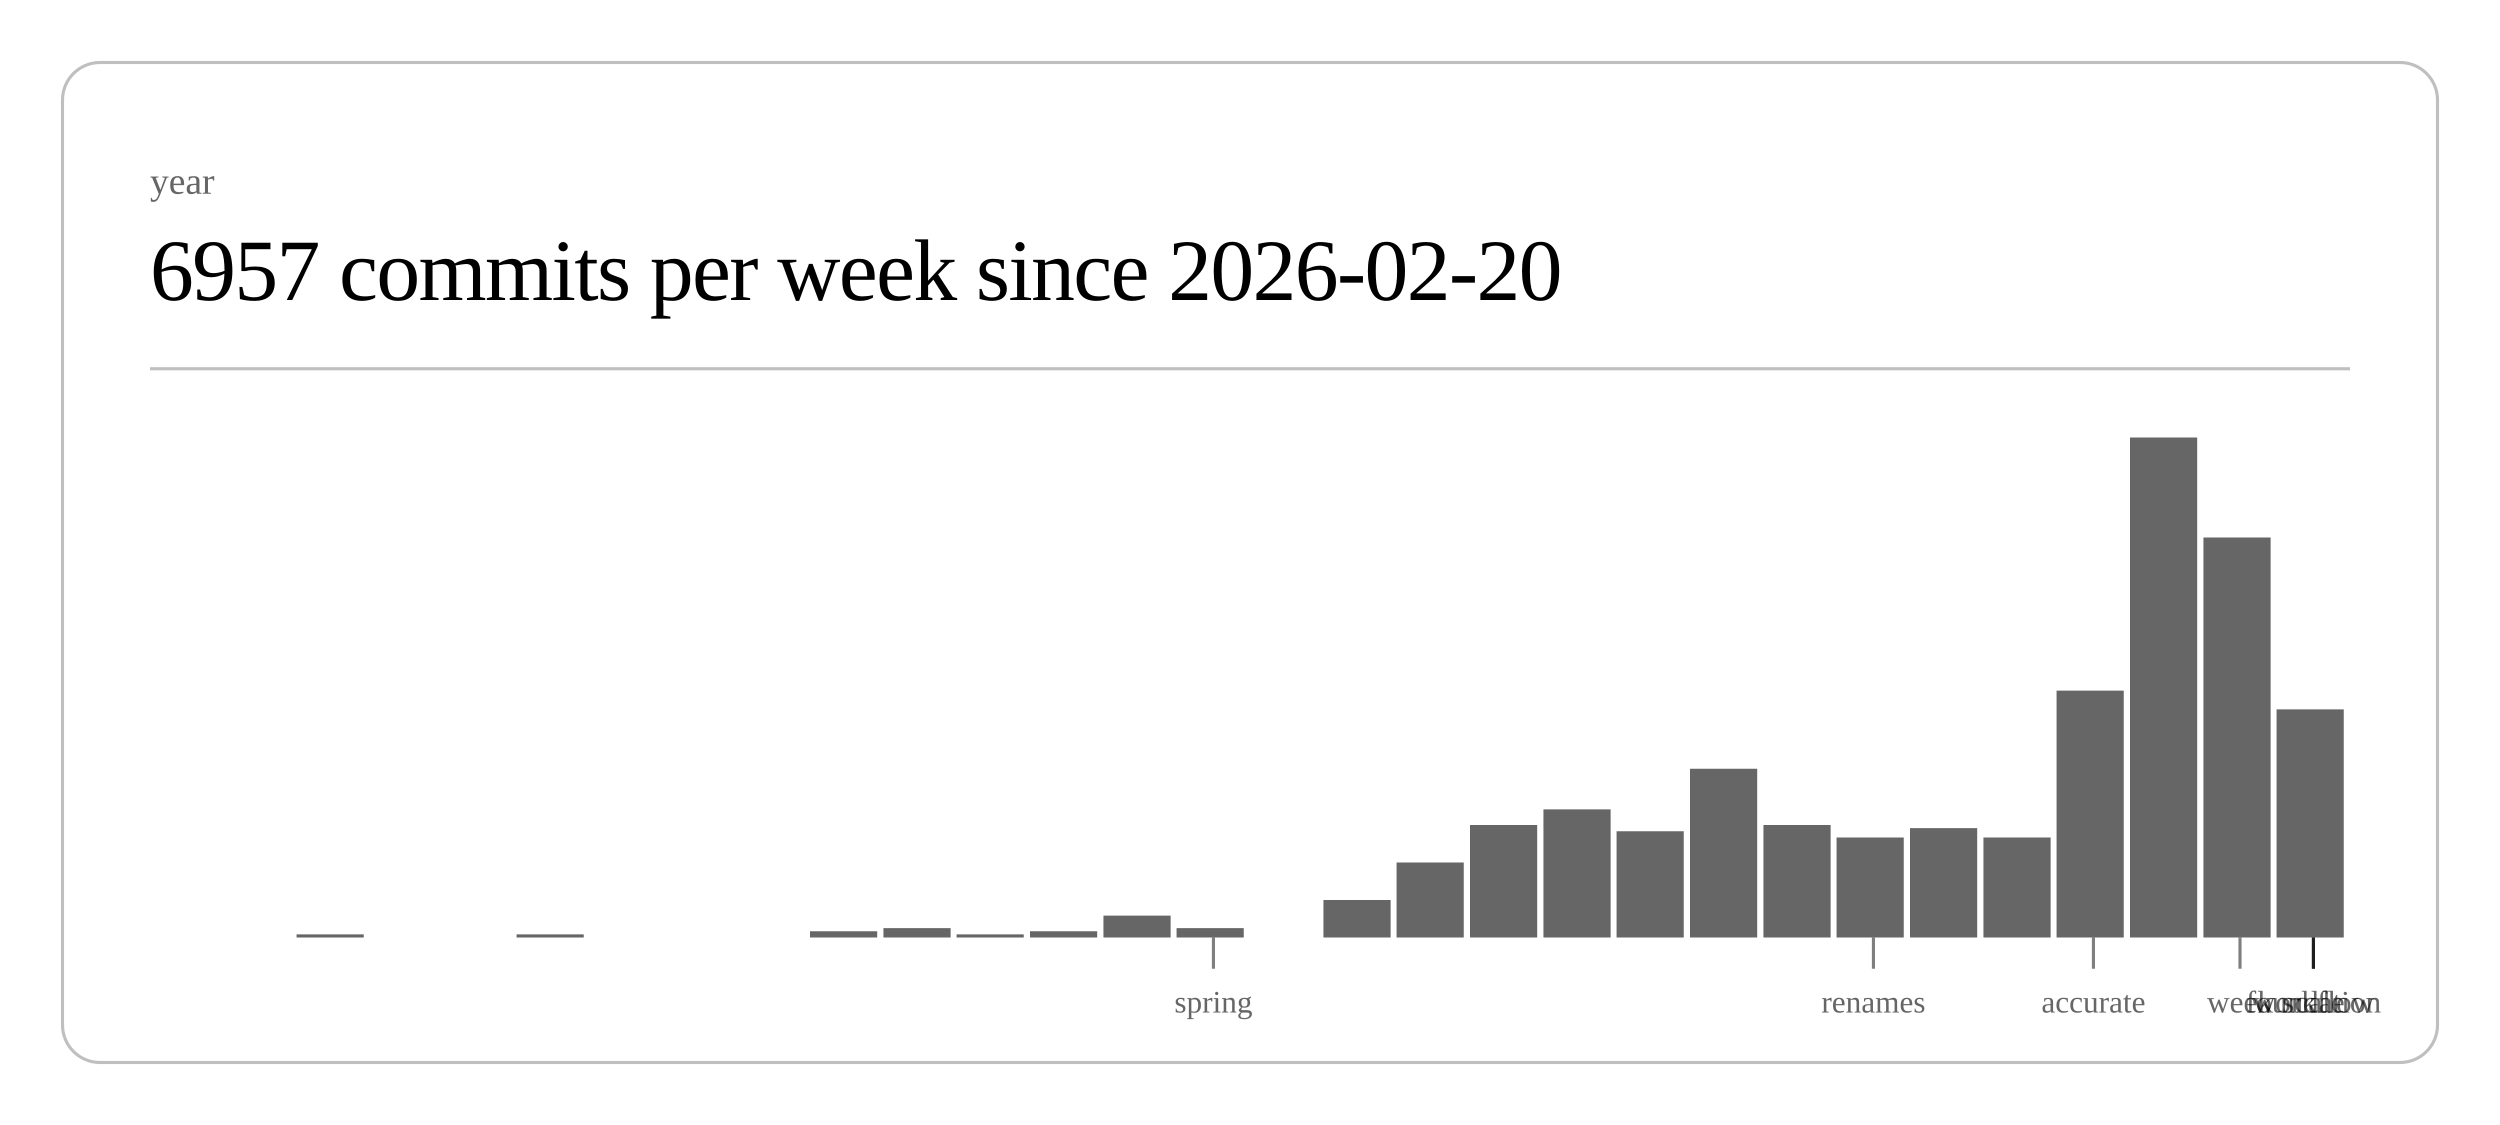
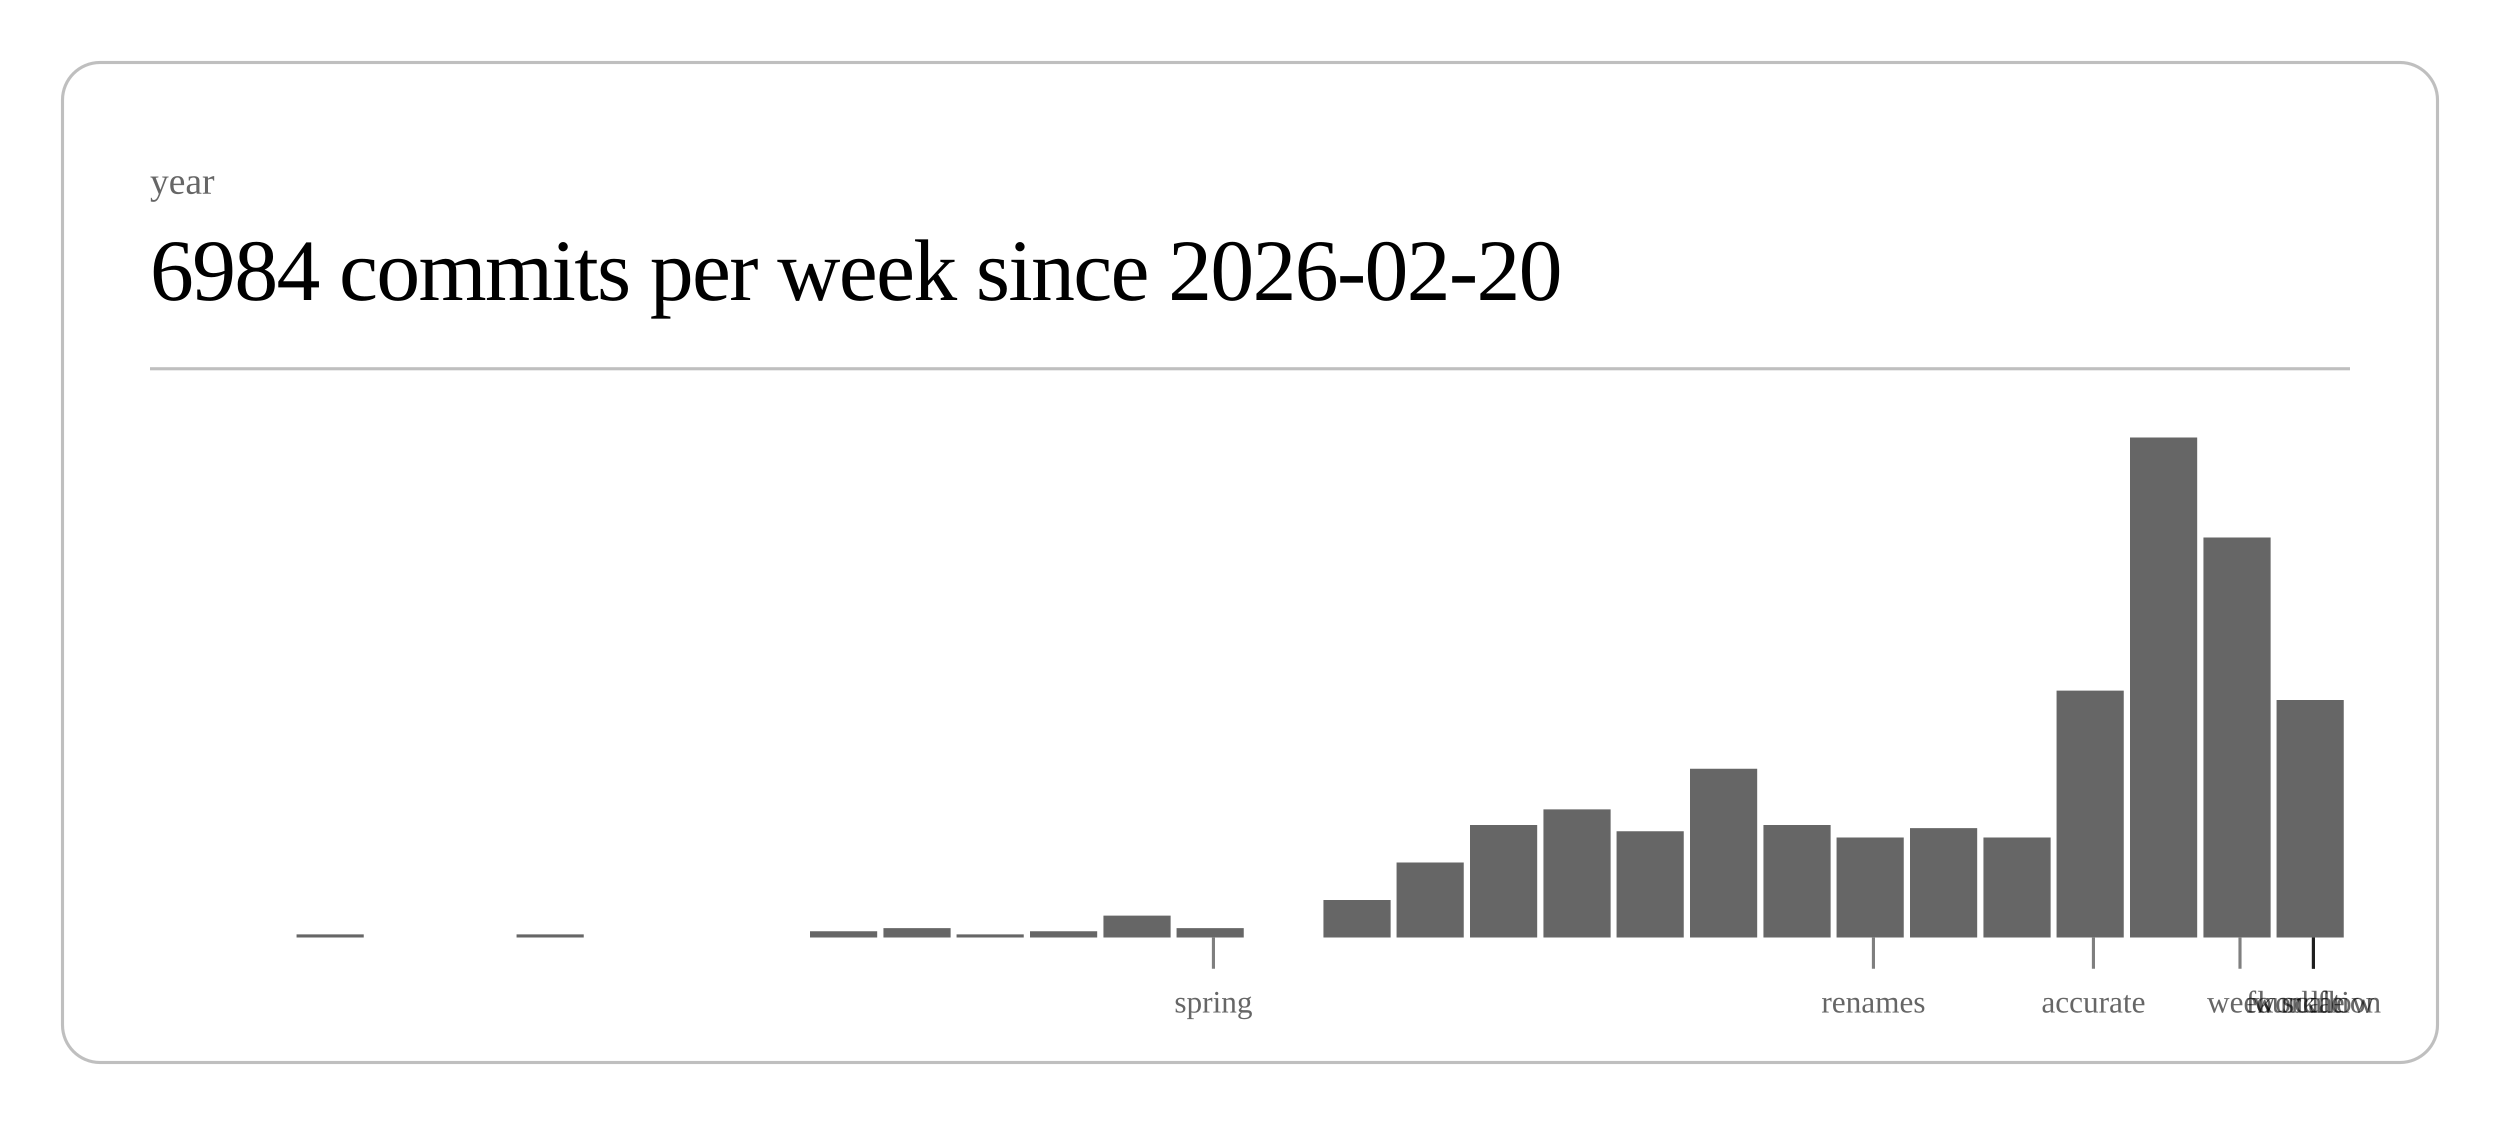
<svg xmlns="http://www.w3.org/2000/svg" class="post-header-svg" viewBox="0 0 800 360" width="800" height="360">
  <rect x="20" y="20" width="760" height="320" rx="12" ry="12" fill="none" stroke="currentColor" stroke-width="1" opacity="0.25" />
  <text fill="currentColor" x="48" y="62" font-size="12" opacity="0.6">year</text>
-   <text fill="currentColor" x="48" y="96" font-size="28" font-weight="300" letter-spacing="-0.5">6957 commits per week since 2026-02-20</text>
+   <text fill="currentColor" x="48" y="96" font-size="28" font-weight="300" letter-spacing="-0.5">6984 commits per week since 2026-02-20</text>
  <line stroke="currentColor" x1="48" y1="118" x2="752" y2="118" stroke-width="1" opacity="0.25" />
  <rect x="94.9" y="299" width="21.5" height="1" fill="currentColor" opacity="0.6" />
  <rect x="165.3" y="299" width="21.5" height="1" fill="currentColor" opacity="0.6" />
  <rect x="259.2" y="298" width="21.5" height="2" fill="currentColor" opacity="0.6" />
  <rect x="282.7" y="297" width="21.5" height="3" fill="currentColor" opacity="0.6" />
  <rect x="306.1" y="299" width="21.5" height="1" fill="currentColor" opacity="0.6" />
  <rect x="329.6" y="298" width="21.5" height="2" fill="currentColor" opacity="0.6" />
  <rect x="353.1" y="293" width="21.5" height="7" fill="currentColor" opacity="0.6" />
  <rect x="376.5" y="297" width="21.5" height="3" fill="currentColor" opacity="0.6" />
  <rect x="423.5" y="288" width="21.5" height="12" fill="currentColor" opacity="0.6" />
  <rect x="446.9" y="276" width="21.5" height="24" fill="currentColor" opacity="0.6" />
  <rect x="470.4" y="264" width="21.5" height="36" fill="currentColor" opacity="0.6" />
  <rect x="493.9" y="259" width="21.5" height="41" fill="currentColor" opacity="0.6" />
  <rect x="517.3" y="266" width="21.5" height="34" fill="currentColor" opacity="0.6" />
  <rect x="540.8" y="246" width="21.5" height="54" fill="currentColor" opacity="0.6" />
  <rect x="564.3" y="264" width="21.5" height="36" fill="currentColor" opacity="0.6" />
  <rect x="587.7" y="268" width="21.5" height="32" fill="currentColor" opacity="0.6" />
  <rect x="611.2" y="265" width="21.5" height="35" fill="currentColor" opacity="0.6" />
  <rect x="634.7" y="268" width="21.5" height="32" fill="currentColor" opacity="0.6" />
  <rect x="658.1" y="221" width="21.5" height="79" fill="currentColor" opacity="0.6" />
  <rect x="681.6" y="140" width="21.5" height="160" fill="currentColor" opacity="0.6" />
  <rect x="705.1" y="172" width="21.5" height="128" fill="currentColor" opacity="0.6" />
-   <rect x="728.5" y="227" width="21.5" height="73" fill="currentColor" opacity="0.6" />
+   <rect x="728.5" y="224" width="21.5" height="76" fill="currentColor" opacity="0.6" />
  <line stroke="currentColor" x1="388.3" y1="300" x2="388.3" y2="310" stroke-width="1" opacity="0.5" />
  <text fill="currentColor" x="388.3" y="324" font-size="10" opacity="0.6" text-anchor="middle">spring</text>
  <line stroke="currentColor" x1="599.5" y1="300" x2="599.5" y2="310" stroke-width="1" opacity="0.5" />
  <text fill="currentColor" x="599.5" y="324" font-size="10" opacity="0.6" text-anchor="middle">renames</text>
  <line stroke="currentColor" x1="669.9" y1="300" x2="669.9" y2="310" stroke-width="1" opacity="0.5" />
  <text fill="currentColor" x="669.9" y="324" font-size="10" opacity="0.6" text-anchor="middle">accurate</text>
  <line stroke="currentColor" x1="716.8" y1="300" x2="716.8" y2="310" stroke-width="1" opacity="0.5" />
  <text fill="currentColor" x="716.8" y="324" font-size="10" opacity="0.6" text-anchor="middle">week</text>
  <line stroke="currentColor" x1="740.3" y1="300" x2="740.3" y2="310" stroke-width="1" opacity="0.5" />
  <text fill="currentColor" x="740.3" y="324" font-size="10" opacity="0.6" text-anchor="middle">scale</text>
  <line stroke="currentColor" x1="740.3" y1="300" x2="740.3" y2="310" stroke-width="1" opacity="0.5" />
  <text fill="currentColor" x="740.3" y="324" font-size="10" opacity="0.6" text-anchor="middle">workflow</text>
  <line stroke="currentColor" x1="740.3" y1="300" x2="740.3" y2="310" stroke-width="1" opacity="0.5" />
  <text fill="currentColor" x="740.3" y="324" font-size="10" opacity="0.6" text-anchor="middle">foundation</text>
</svg>
